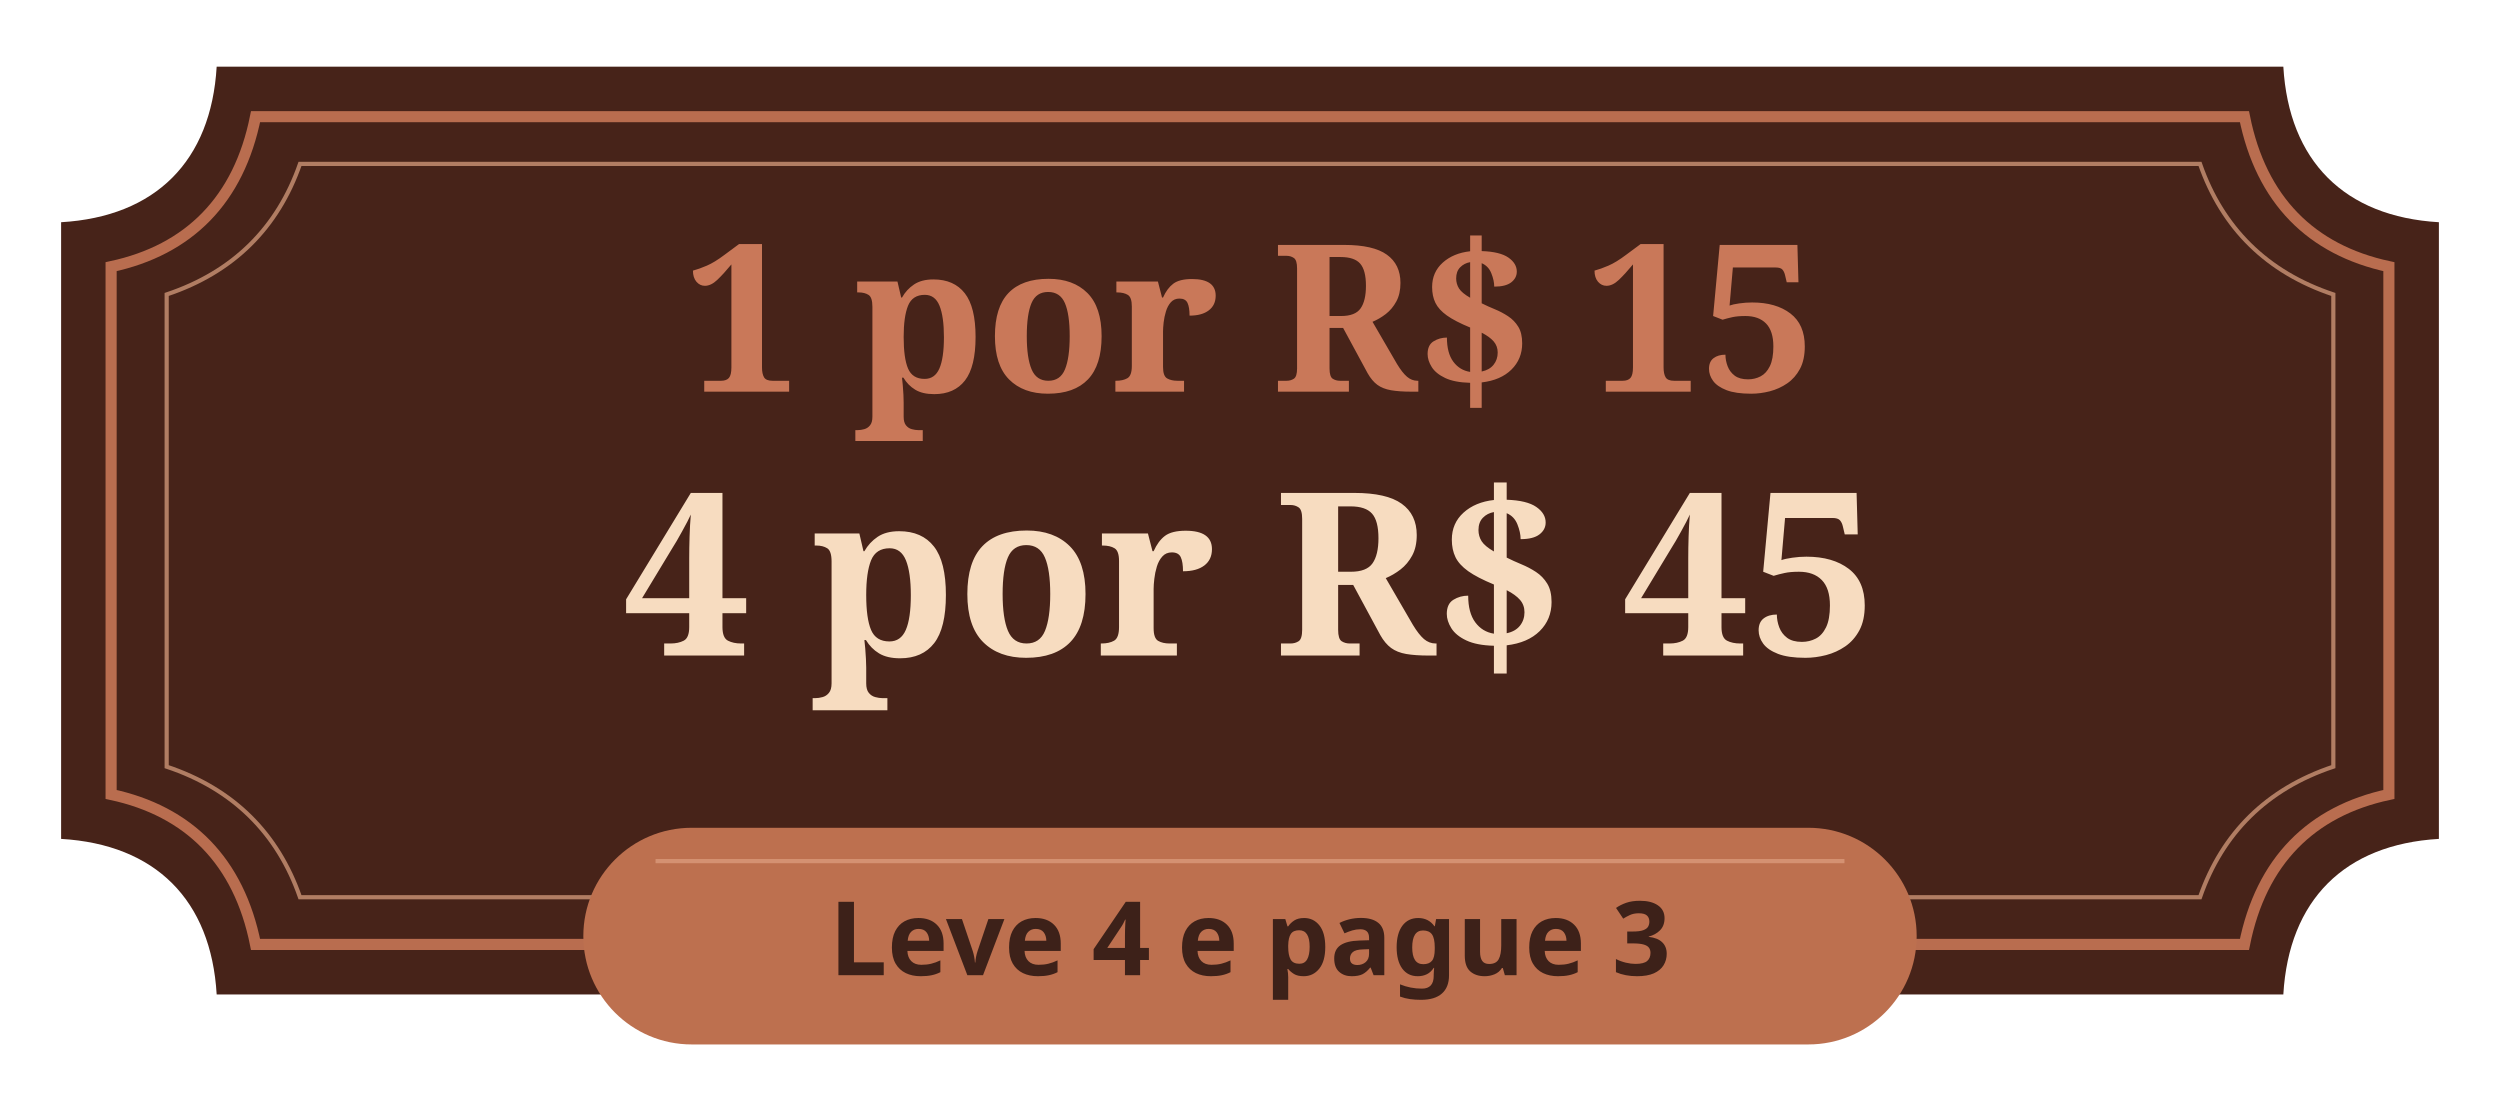
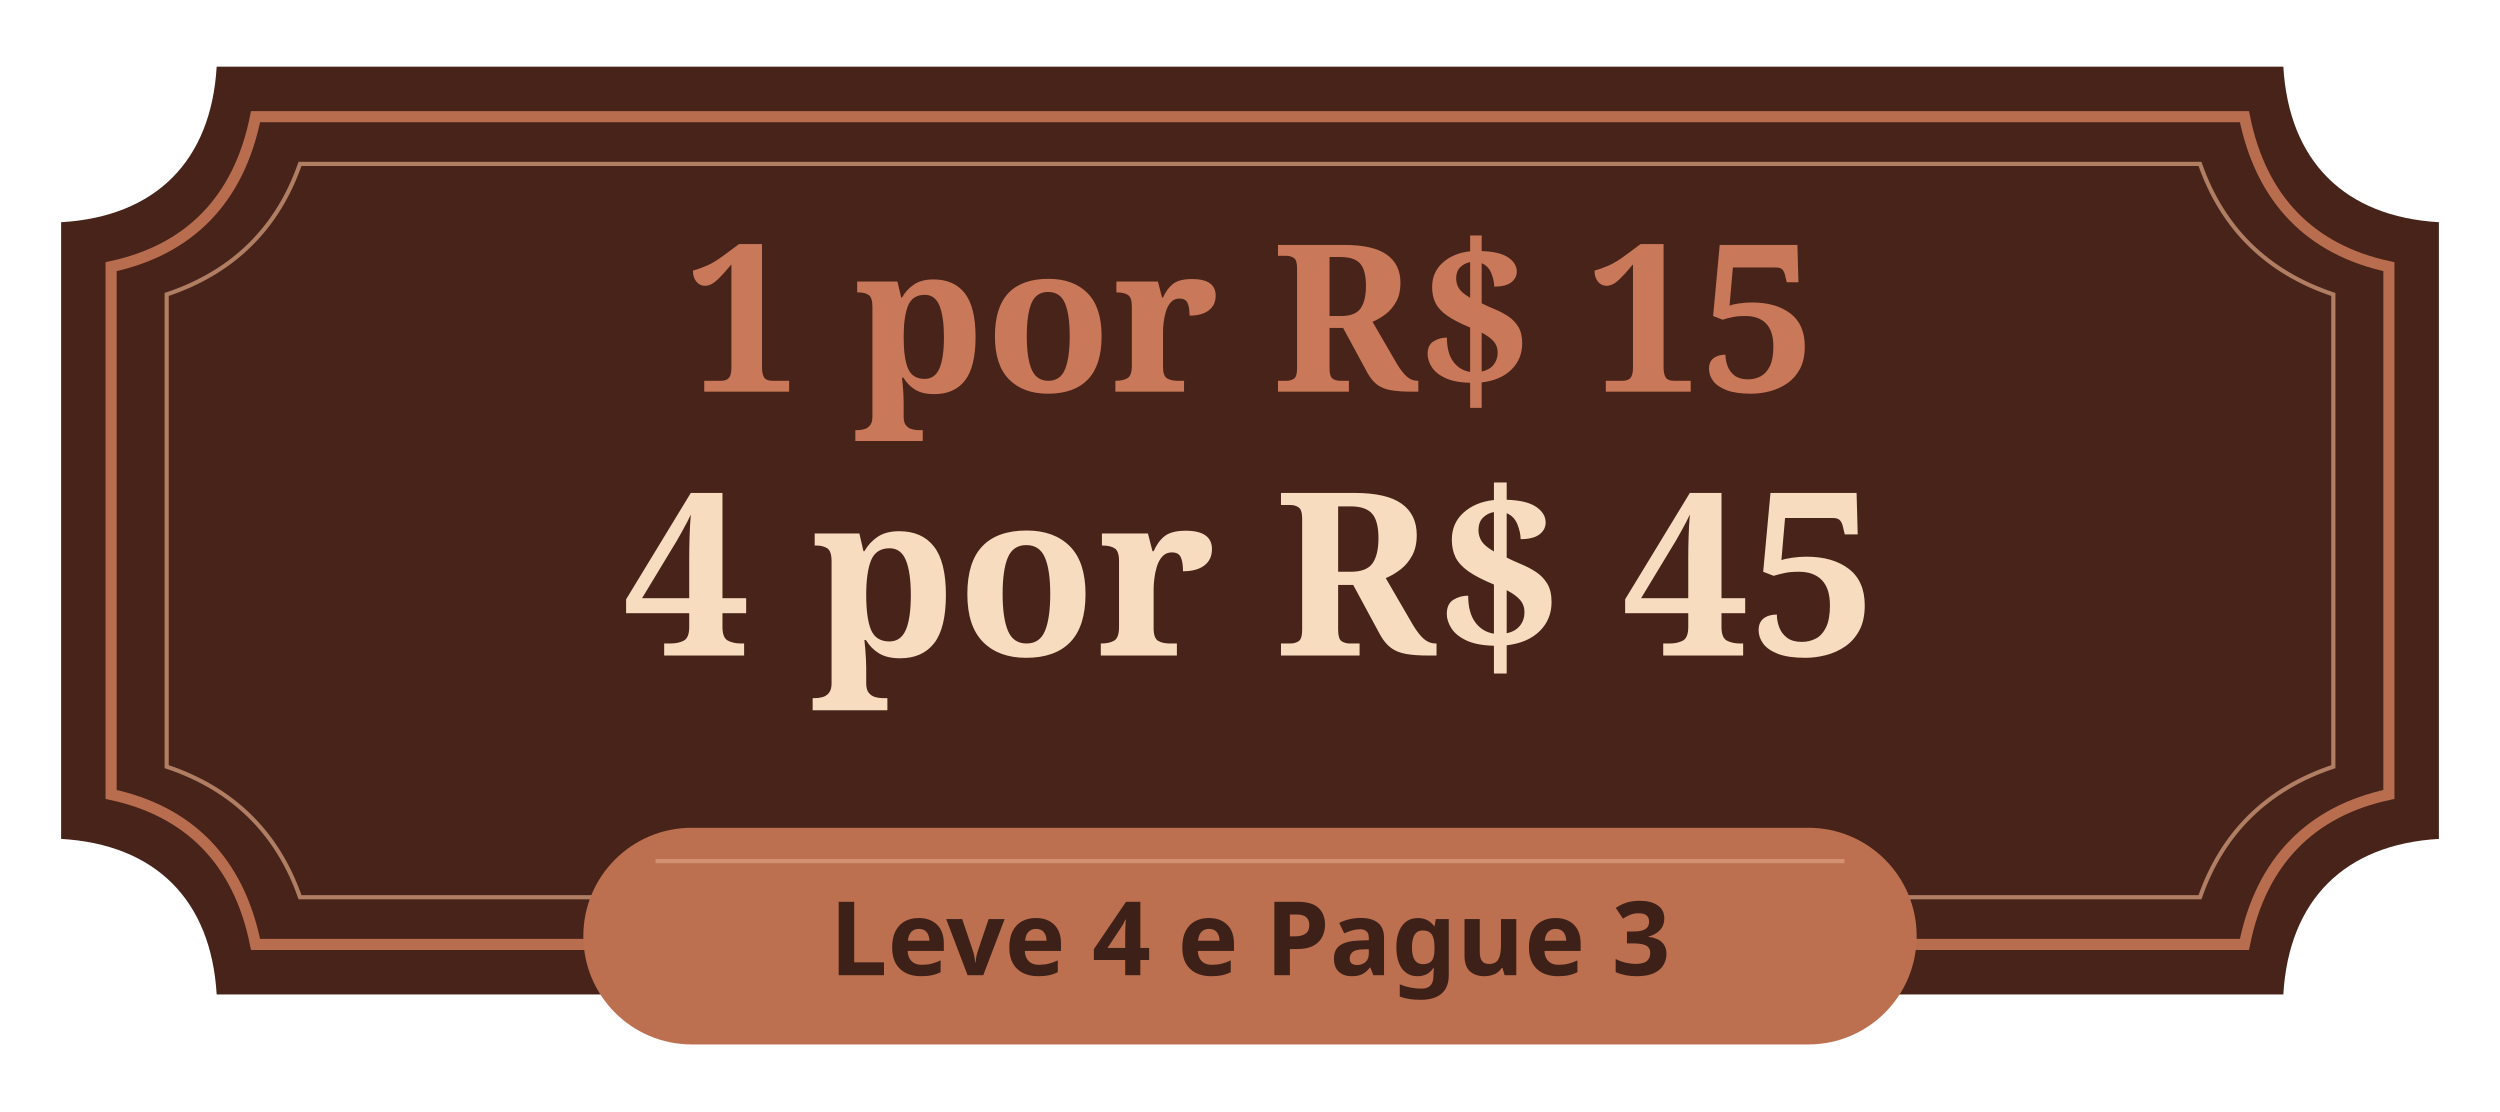
<svg xmlns="http://www.w3.org/2000/svg" width="900" height="400" viewBox="0 0 900 400" role="img" aria-labelledby="title desc">
  <style>
-     @font-face { font-family: PlayfairLocal; src: url("fonts/PlayfairDisplay-Variable.ttf"); }
-     @font-face { font-family: ManropeLocal; src: url("fonts/Manrope-Variable.ttf"); }
-     .price { font-family: PlayfairLocal, Georgia, serif; font-weight: 650; letter-spacing: 0; }
-     .promo { font-family: ManropeLocal, "Segoe UI", sans-serif; font-size: 37px; font-weight: 700; fill: #3d2119; letter-spacing: 0; }
+      @font-face { font-family: PlayfairLocal; src: url("fonts/PlayfairDisplay-Variable.ttf"); }
+      @font-face { font-family: ManropeLocal; src: url("fonts/Manrope-Variable.ttf"); }
+      .price { font-family: PlayfairLocal, Georgia, serif; font-weight: 650; letter-spacing: 0; }
+      .promo { font-family: ManropeLocal, "Segoe UI", sans-serif; font-size: 37px; font-weight: 700; fill: #3d2119; letter-spacing: 0; }
  </style>
  <path d="M78 24H822C824 58 844 78 878 80V302C844 304 824 324 822 358H78C76 324 56 304 22 302V80C56 78 76 58 78 24Z" fill="#472319" />
  <path d="M92 42H808C814 72 832 90 860 96V286C832 292 814 310 808 340H92C86 310 68 292 40 286V96C68 90 86 72 92 42Z" fill="none" stroke="#b96d4f" stroke-width="4" />
  <path d="M108 59H792C800 82 816 98 840 106V276C816 284 800 300 792 323H108C100 300 84 284 60 276V106C84 98 100 82 108 59Z" fill="none" stroke="#d9a07f" stroke-width="1.5" opacity=".72" />
  <text class="price" x="450" y="141" text-anchor="middle" font-size="74" fill="#c97859">1 por R$ 15</text>
  <text class="price" x="450" y="236" text-anchor="middle" font-size="82" fill="#f7dcc0">4 por R$ 45</text>
  <rect x="210" y="298" width="480" height="78" rx="39" fill="#bd704f" />
  <path d="M236 310H664" fill="none" stroke="#d99a7b" stroke-width="1.5" opacity=".8" />
-   <text class="promo" x="450" y="338" text-anchor="middle" dominant-baseline="middle">Leve 4 e pague 3</text>
+   <text class="promo" x="450" y="338" text-anchor="middle" dominant-baseline="middle">Leve 4 e Pague 3</text>
</svg>
